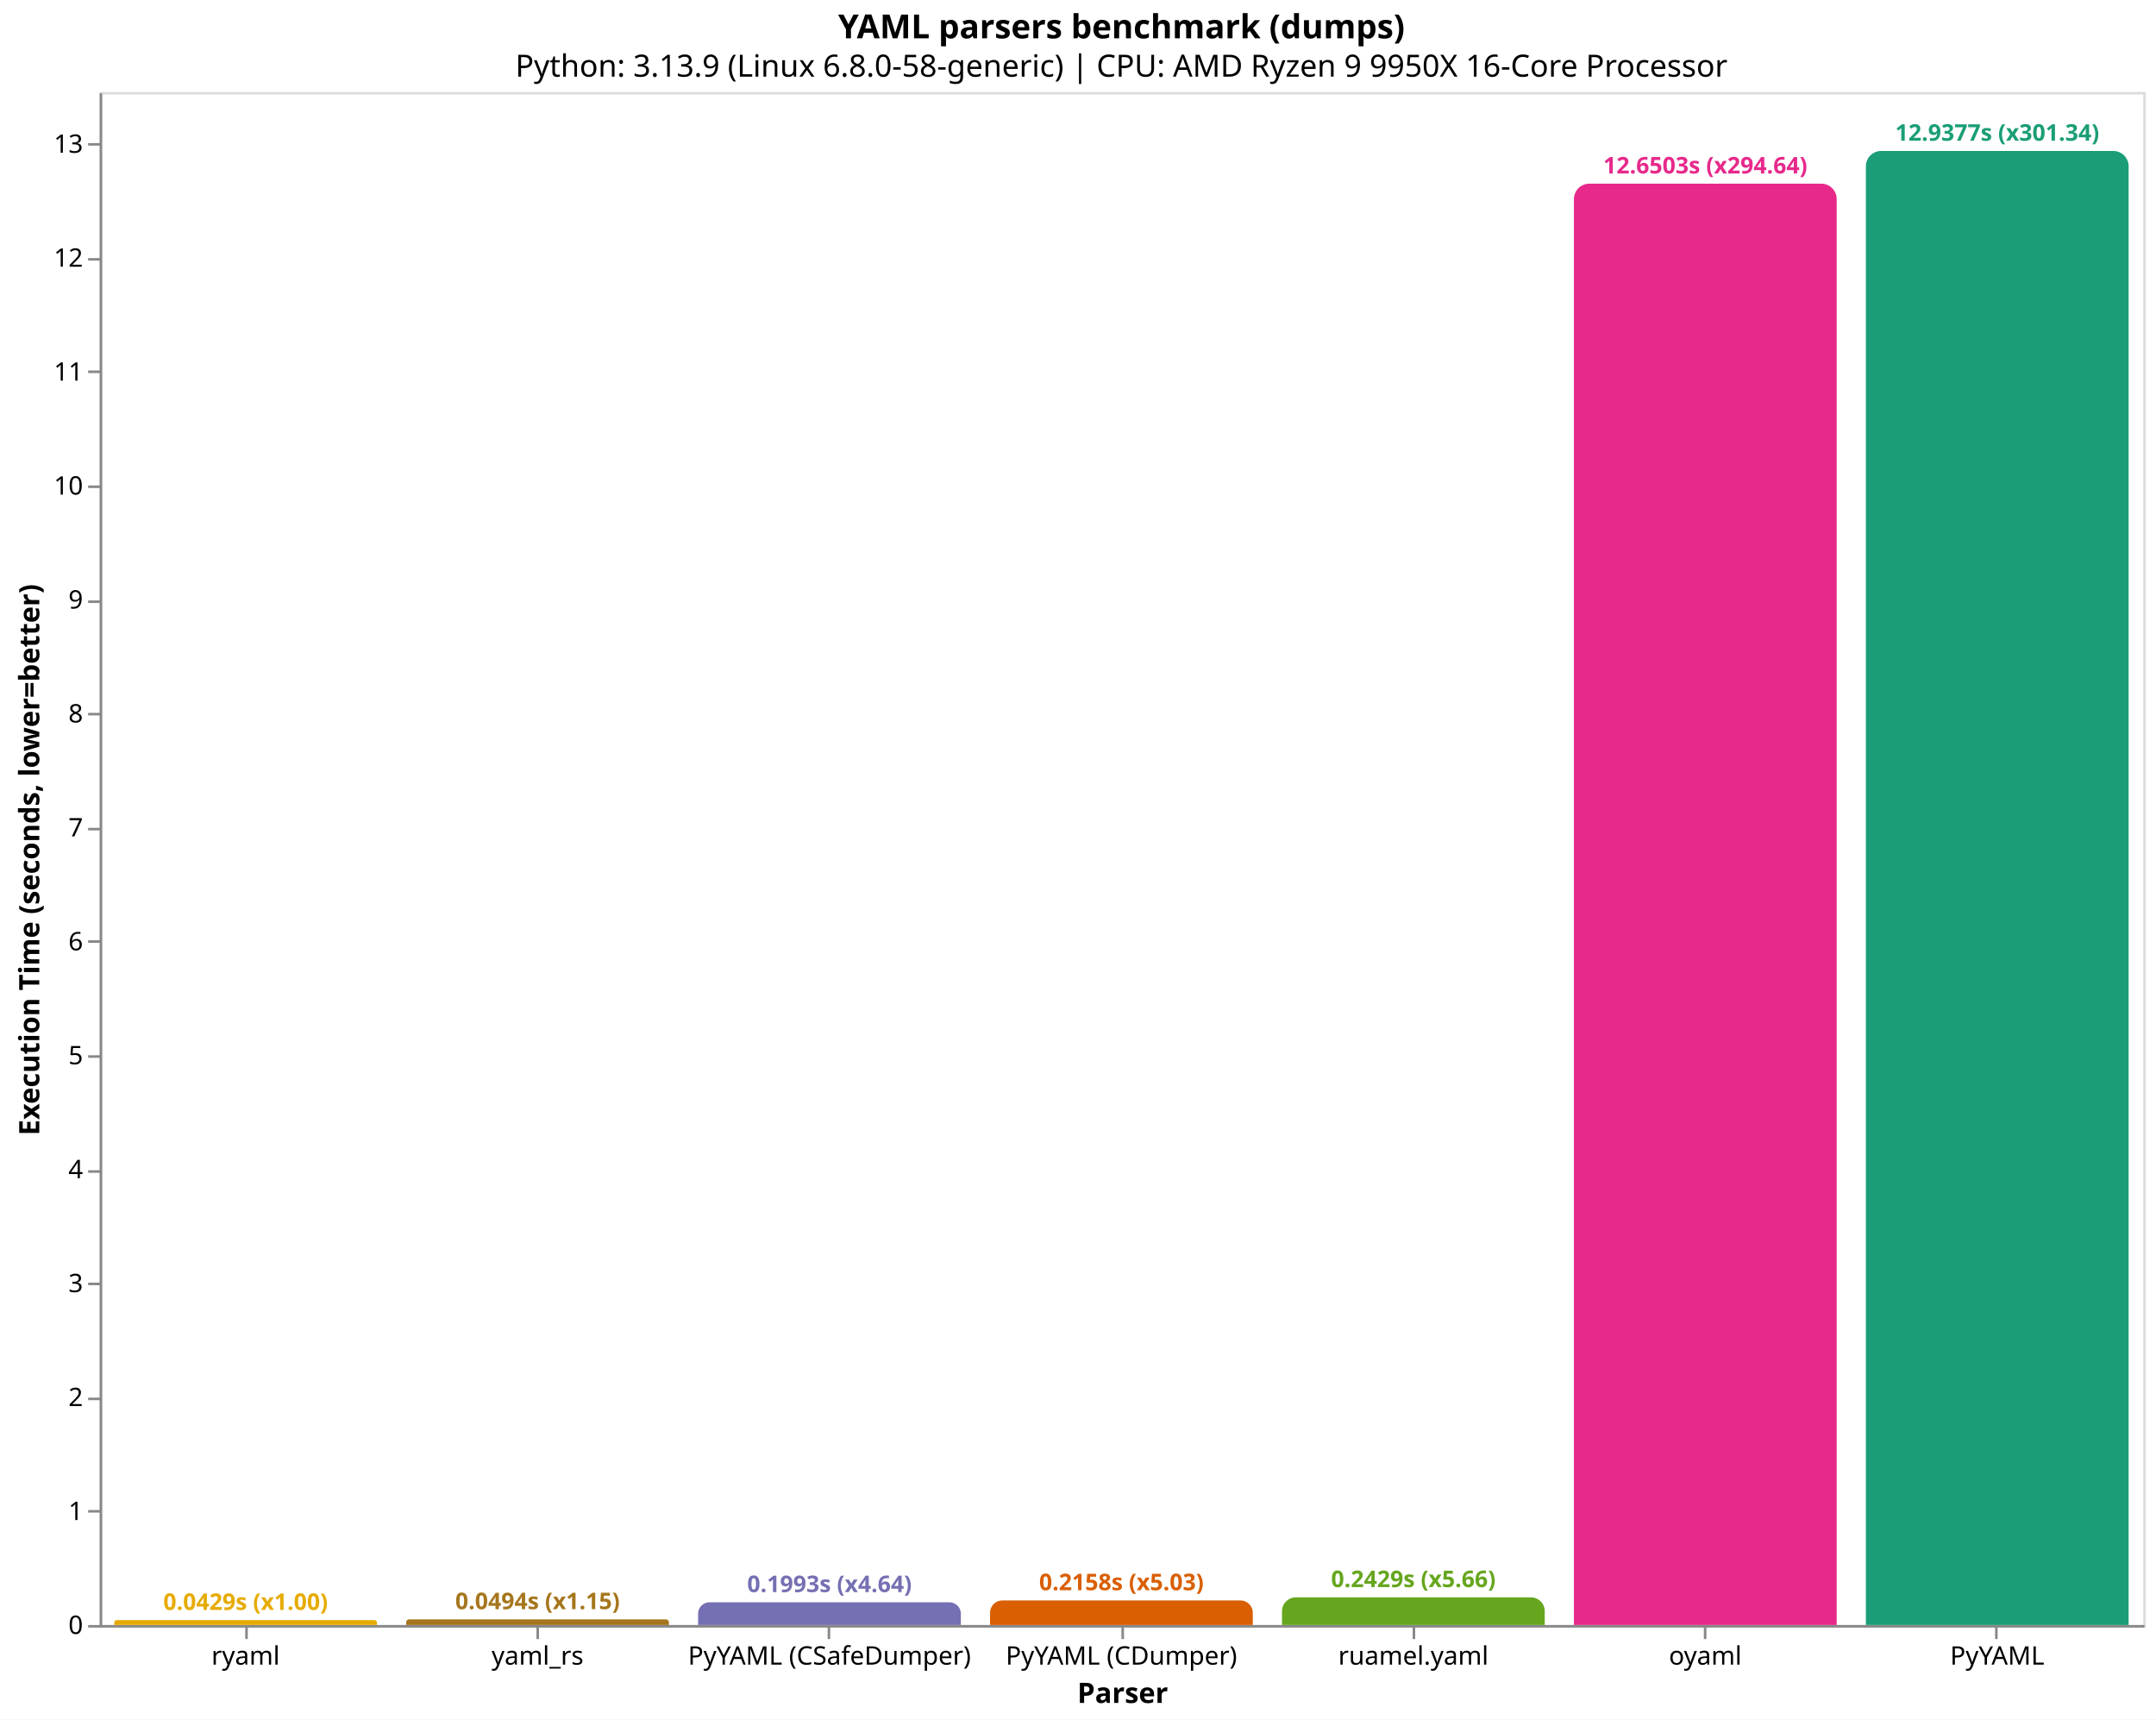
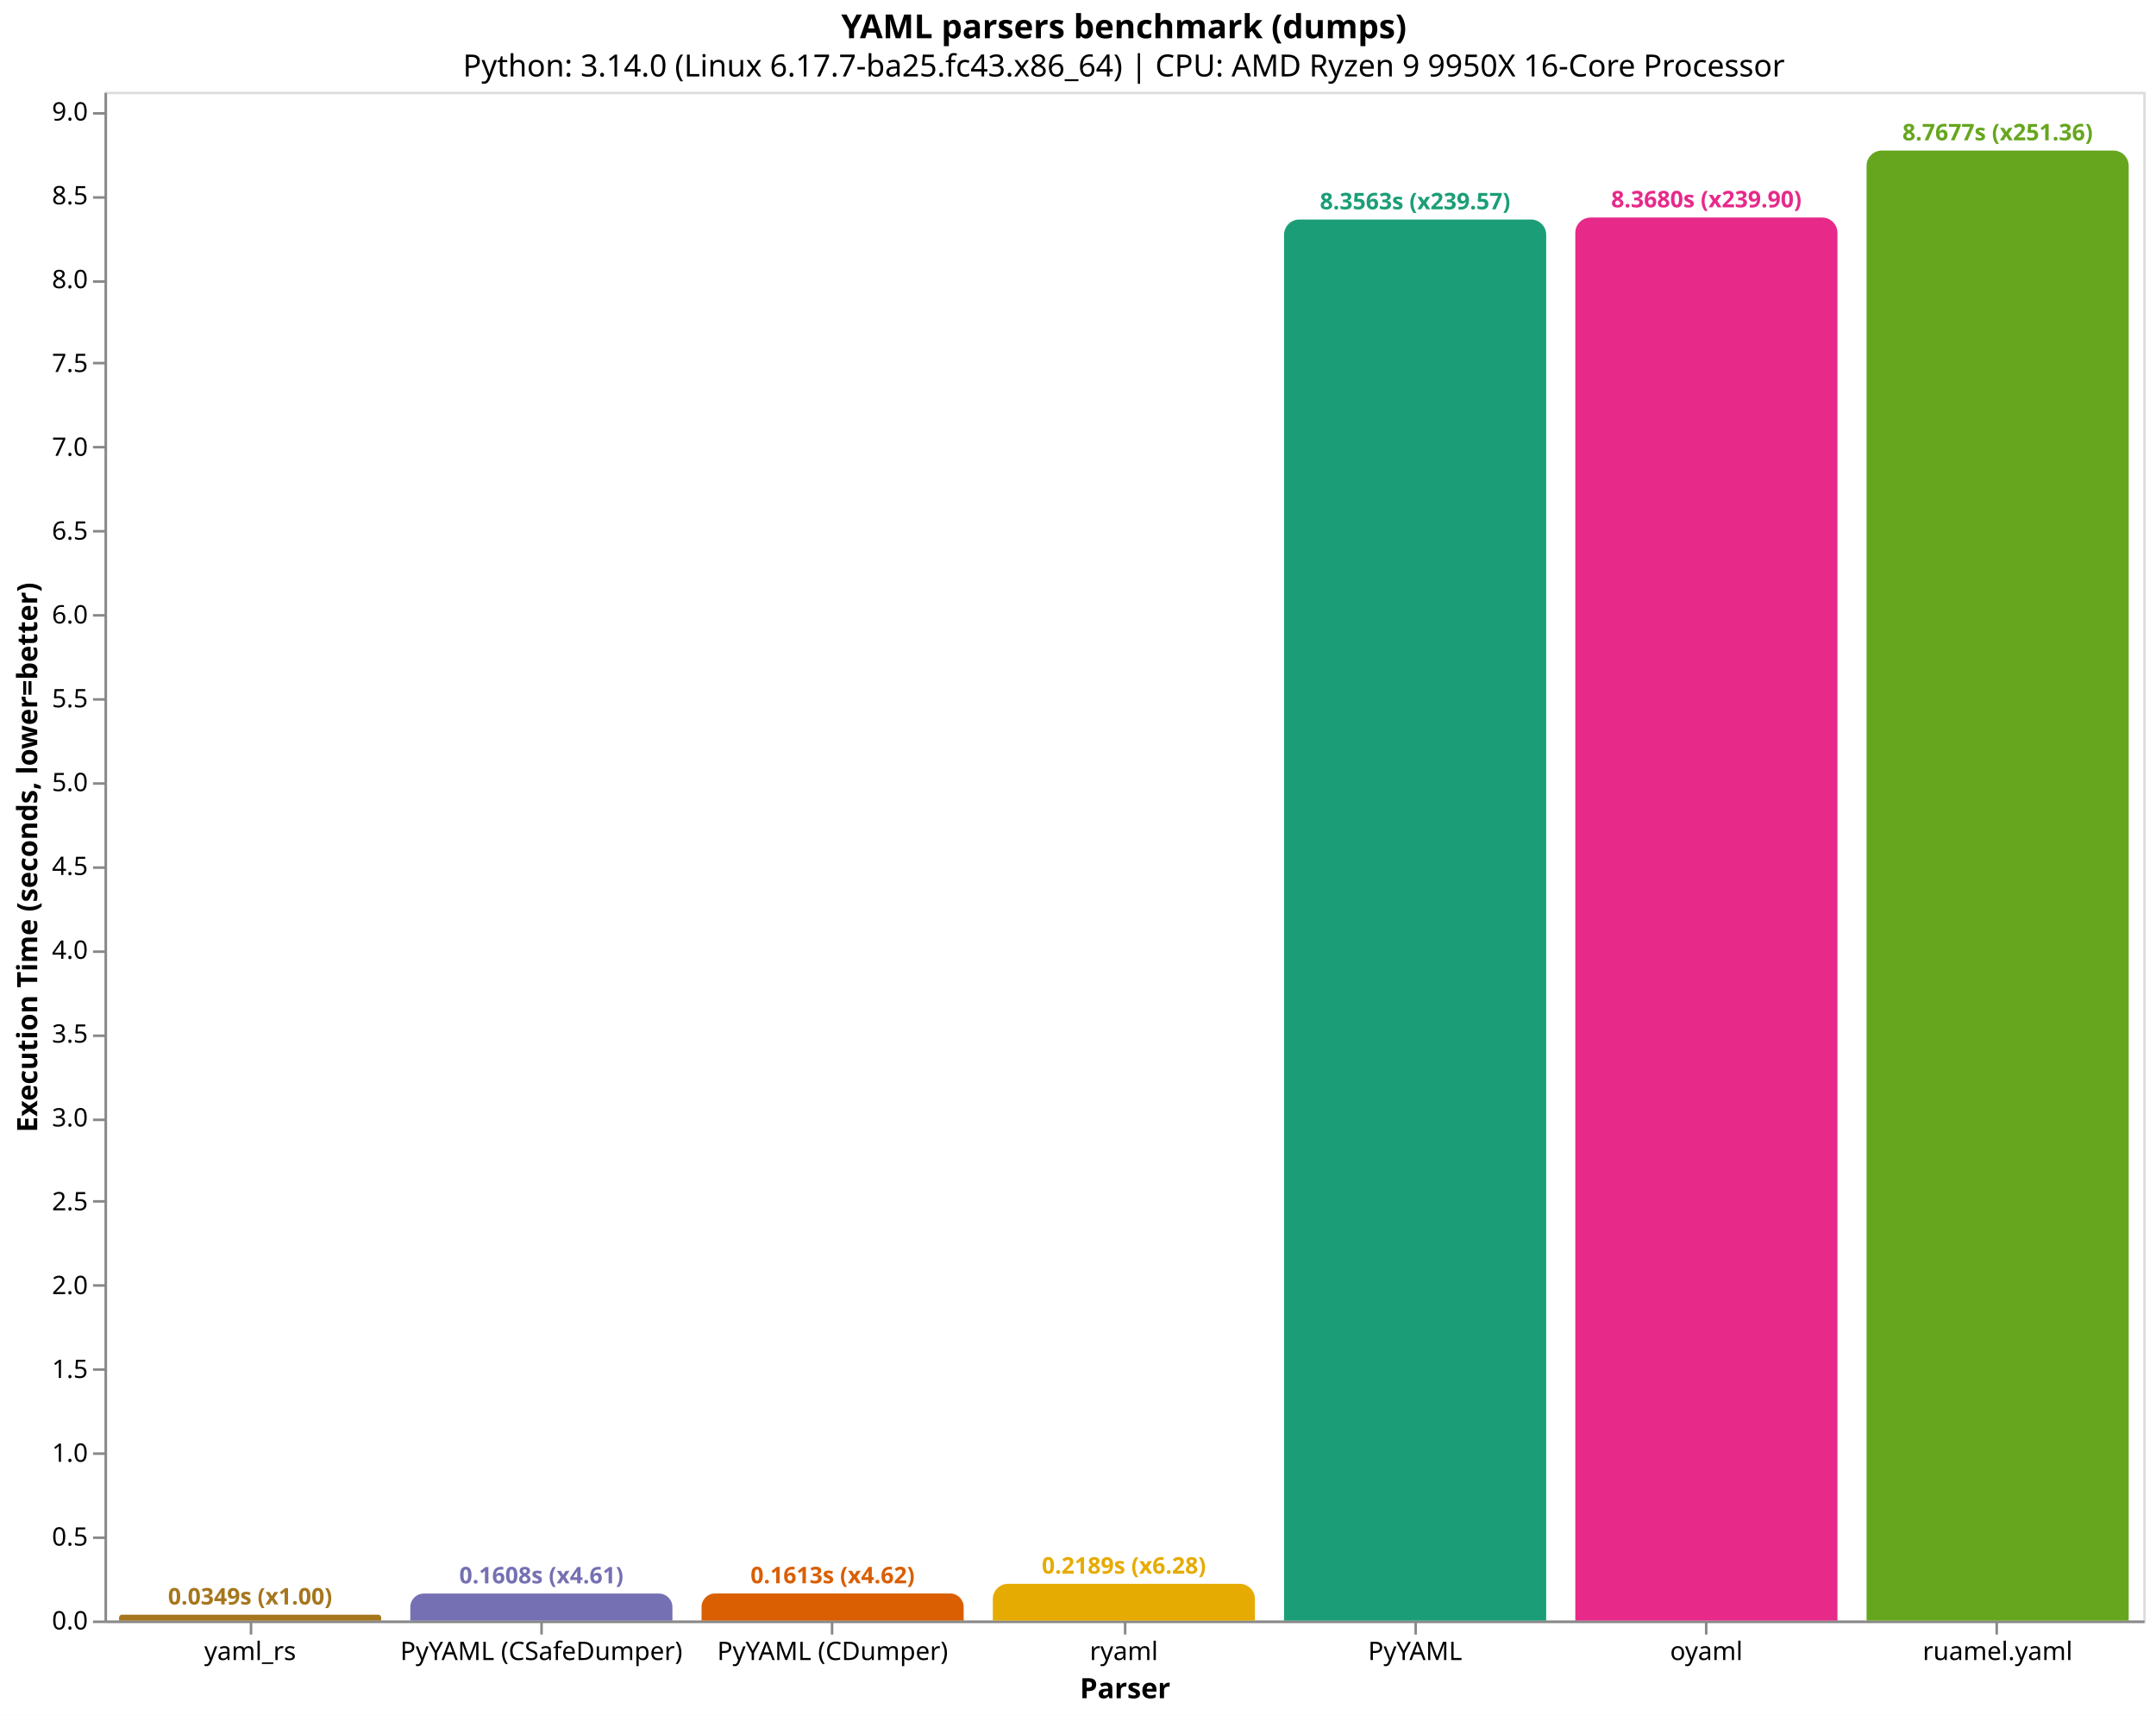
- <svg xmlns="http://www.w3.org/2000/svg" version="1.1" class="marks" width="844" height="673" viewBox="0 0 844 673">
-   <rect width="844" height="673" fill="white" />
-   <g fill="none" stroke-miterlimit="10" transform="translate(39,36)">
+ <svg xmlns="http://www.w3.org/2000/svg" version="1.1" class="marks" width="846" height="673" viewBox="0 0 846 673">
+   <rect width="846" height="673" fill="white" />
+   <g fill="none" stroke-miterlimit="10" transform="translate(41,36)">
    <g class="mark-group role-frame root" role="graphics-object" aria-roledescription="group mark container">
      <g transform="translate(0,0)">
        <path class="background" aria-hidden="true" d="M0.5,0.5h800v600h-800Z" stroke="#ddd" />
        <g>
-           <g class="mark-group role-axis" role="graphics-symbol" aria-roledescription="axis" aria-label="X-axis titled 'Parser' for a discrete scale with 7 values: ryaml, yaml_rs, PyYAML (CSafeDumper), PyYAML (CDumper), ruamel.yaml, oyaml, PyYAML">
+           <g class="mark-group role-axis" role="graphics-symbol" aria-roledescription="axis" aria-label="X-axis titled 'Parser' for a discrete scale with 7 values: yaml_rs, PyYAML (CSafeDumper), PyYAML (CDumper), ryaml, PyYAML, oyaml, ruamel.yaml">
            <g transform="translate(0.5,600.5)">
              <path class="background" aria-hidden="true" d="M0,0h0v0h0Z" pointer-events="none" />
              <g>
                <g class="mark-rule role-axis-tick" pointer-events="none">
                  <line transform="translate(57,0)" x2="0" y2="5" stroke="#888" stroke-width="1" opacity="1" />
                  <line transform="translate(171,0)" x2="0" y2="5" stroke="#888" stroke-width="1" opacity="1" />
                  <line transform="translate(285,0)" x2="0" y2="5" stroke="#888" stroke-width="1" opacity="1" />
                  <line transform="translate(400,0)" x2="0" y2="5" stroke="#888" stroke-width="1" opacity="1" />
                  <line transform="translate(514,0)" x2="0" y2="5" stroke="#888" stroke-width="1" opacity="1" />
                  <line transform="translate(628,0)" x2="0" y2="5" stroke="#888" stroke-width="1" opacity="1" />
                  <line transform="translate(742,0)" x2="0" y2="5" stroke="#888" stroke-width="1" opacity="1" />
                </g>
                <g class="mark-text role-axis-label" pointer-events="none">
-                   <text text-anchor="middle" transform="translate(56.64286,15)" font-family="sans-serif" font-size="10px" fill="#000" opacity="1">ryaml</text>
-                   <text text-anchor="middle" transform="translate(170.9286,15)" font-family="sans-serif" font-size="10px" fill="#000" opacity="1">yaml_rs</text>
-                   <text text-anchor="middle" transform="translate(285.2143,15)" font-family="sans-serif" font-size="10px" fill="#000" opacity="1">PyYAML (CSafeDumper)</text>
-                   <text text-anchor="middle" transform="translate(399.5,15)" font-family="sans-serif" font-size="10px" fill="#000" opacity="1">PyYAML (CDumper)</text>
-                   <text text-anchor="middle" transform="translate(513.7857,15)" font-family="sans-serif" font-size="10px" fill="#000" opacity="1">ruamel.yaml</text>
+                   <text text-anchor="middle" transform="translate(56.64286,15)" font-family="sans-serif" font-size="10px" fill="#000" opacity="1">yaml_rs</text>
+                   <text text-anchor="middle" transform="translate(170.9286,15)" font-family="sans-serif" font-size="10px" fill="#000" opacity="1">PyYAML (CSafeDumper)</text>
+                   <text text-anchor="middle" transform="translate(285.2143,15)" font-family="sans-serif" font-size="10px" fill="#000" opacity="1">PyYAML (CDumper)</text>
+                   <text text-anchor="middle" transform="translate(399.5,15)" font-family="sans-serif" font-size="10px" fill="#000" opacity="1">ryaml</text>
+                   <text text-anchor="middle" transform="translate(513.7857,15)" font-family="sans-serif" font-size="10px" fill="#000" opacity="1">PyYAML</text>
                  <text text-anchor="middle" transform="translate(628.0714,15)" font-family="sans-serif" font-size="10px" fill="#000" opacity="1">oyaml</text>
-                   <text text-anchor="middle" transform="translate(742.3571,15)" font-family="sans-serif" font-size="10px" fill="#000" opacity="1">PyYAML</text>
+                   <text text-anchor="middle" transform="translate(742.3571,15)" font-family="sans-serif" font-size="10px" fill="#000" opacity="1">ruamel.yaml</text>
                </g>
                <g class="mark-rule role-axis-domain" pointer-events="none">
                  <line transform="translate(0,0)" x2="800" y2="0" stroke="#888" stroke-width="1" opacity="1" />
                </g>
                <g class="mark-text role-axis-title" pointer-events="none">
                  <text text-anchor="middle" transform="translate(400,30)" font-family="sans-serif" font-size="11px" font-weight="bold" fill="#000" opacity="1">Parser</text>
                </g>
              </g>
              <path class="foreground" aria-hidden="true" d="" pointer-events="none" display="none" />
            </g>
          </g>
-           <g class="mark-group role-axis" role="graphics-symbol" aria-roledescription="axis" aria-label="Y-axis titled 'Execution Time (seconds, lower=better)' for a linear scale with values from 0 to 13">
+           <g class="mark-group role-axis" role="graphics-symbol" aria-roledescription="axis" aria-label="Y-axis titled 'Execution Time (seconds, lower=better)' for a linear scale with values from 0 to 9">
            <g transform="translate(0.5,0.5)">
              <path class="background" aria-hidden="true" d="M0,0h0v0h0Z" pointer-events="none" />
              <g>
                <g class="mark-rule role-axis-tick" pointer-events="none">
                  <line transform="translate(0,600)" x2="-5" y2="0" stroke="#888" stroke-width="1" opacity="1" />
-                   <line transform="translate(0,555)" x2="-5" y2="0" stroke="#888" stroke-width="1" opacity="1" />
-                   <line transform="translate(0,511)" x2="-5" y2="0" stroke="#888" stroke-width="1" opacity="1" />
-                   <line transform="translate(0,466)" x2="-5" y2="0" stroke="#888" stroke-width="1" opacity="1" />
-                   <line transform="translate(0,422)" x2="-5" y2="0" stroke="#888" stroke-width="1" opacity="1" />
-                   <line transform="translate(0,377)" x2="-5" y2="0" stroke="#888" stroke-width="1" opacity="1" />
-                   <line transform="translate(0,332)" x2="-5" y2="0" stroke="#888" stroke-width="1" opacity="1" />
-                   <line transform="translate(0,288)" x2="-5" y2="0" stroke="#888" stroke-width="1" opacity="1" />
-                   <line transform="translate(0,243)" x2="-5" y2="0" stroke="#888" stroke-width="1" opacity="1" />
-                   <line transform="translate(0,199)" x2="-5" y2="0" stroke="#888" stroke-width="1" opacity="1" />
-                   <line transform="translate(0,154)" x2="-5" y2="0" stroke="#888" stroke-width="1" opacity="1" />
-                   <line transform="translate(0,109)" x2="-5" y2="0" stroke="#888" stroke-width="1" opacity="1" />
-                   <line transform="translate(0,65)" x2="-5" y2="0" stroke="#888" stroke-width="1" opacity="1" />
-                   <line transform="translate(0,20)" x2="-5" y2="0" stroke="#888" stroke-width="1" opacity="1" />
+                   <line transform="translate(0,567)" x2="-5" y2="0" stroke="#888" stroke-width="1" opacity="1" />
+                   <line transform="translate(0,534)" x2="-5" y2="0" stroke="#888" stroke-width="1" opacity="1" />
+                   <line transform="translate(0,501)" x2="-5" y2="0" stroke="#888" stroke-width="1" opacity="1" />
+                   <line transform="translate(0,468)" x2="-5" y2="0" stroke="#888" stroke-width="1" opacity="1" />
+                   <line transform="translate(0,435)" x2="-5" y2="0" stroke="#888" stroke-width="1" opacity="1" />
+                   <line transform="translate(0,403)" x2="-5" y2="0" stroke="#888" stroke-width="1" opacity="1" />
+                   <line transform="translate(0,370)" x2="-5" y2="0" stroke="#888" stroke-width="1" opacity="1" />
+                   <line transform="translate(0,337)" x2="-5" y2="0" stroke="#888" stroke-width="1" opacity="1" />
+                   <line transform="translate(0,304)" x2="-5" y2="0" stroke="#888" stroke-width="1" opacity="1" />
+                   <line transform="translate(0,271)" x2="-5" y2="0" stroke="#888" stroke-width="1" opacity="1" />
+                   <line transform="translate(0,238)" x2="-5" y2="0" stroke="#888" stroke-width="1" opacity="1" />
+                   <line transform="translate(0,205)" x2="-5" y2="0" stroke="#888" stroke-width="1" opacity="1" />
+                   <line transform="translate(0,172)" x2="-5" y2="0" stroke="#888" stroke-width="1" opacity="1" />
+                   <line transform="translate(0,139)" x2="-5" y2="0" stroke="#888" stroke-width="1" opacity="1" />
+                   <line transform="translate(0,106)" x2="-5" y2="0" stroke="#888" stroke-width="1" opacity="1" />
+                   <line transform="translate(0,74)" x2="-5" y2="0" stroke="#888" stroke-width="1" opacity="1" />
+                   <line transform="translate(0,41)" x2="-5" y2="0" stroke="#888" stroke-width="1" opacity="1" />
+                   <line transform="translate(0,8)" x2="-5" y2="0" stroke="#888" stroke-width="1" opacity="1" />
                </g>
                <g class="mark-text role-axis-label" pointer-events="none">
-                   <text text-anchor="end" transform="translate(-7,603)" font-family="sans-serif" font-size="10px" fill="#000" opacity="1">0</text>
-                   <text text-anchor="end" transform="translate(-7,558.4075)" font-family="sans-serif" font-size="10px" fill="#000" opacity="1">1</text>
-                   <text text-anchor="end" transform="translate(-7,513.815)" font-family="sans-serif" font-size="10px" fill="#000" opacity="1">2</text>
-                   <text text-anchor="end" transform="translate(-7,469.2225)" font-family="sans-serif" font-size="10px" fill="#000" opacity="1">3</text>
-                   <text text-anchor="end" transform="translate(-7,424.63)" font-family="sans-serif" font-size="10px" fill="#000" opacity="1">4</text>
-                   <text text-anchor="end" transform="translate(-7,380.0375)" font-family="sans-serif" font-size="10px" fill="#000" opacity="1">5</text>
-                   <text text-anchor="end" transform="translate(-7,335.445)" font-family="sans-serif" font-size="10px" fill="#000" opacity="1">6</text>
-                   <text text-anchor="end" transform="translate(-7,290.8525)" font-family="sans-serif" font-size="10px" fill="#000" opacity="1">7</text>
-                   <text text-anchor="end" transform="translate(-7,246.26)" font-family="sans-serif" font-size="10px" fill="#000" opacity="1">8</text>
-                   <text text-anchor="end" transform="translate(-7,201.6675)" font-family="sans-serif" font-size="10px" fill="#000" opacity="1">9</text>
-                   <text text-anchor="end" transform="translate(-7,157.0749)" font-family="sans-serif" font-size="10px" fill="#000" opacity="1">10</text>
-                   <text text-anchor="end" transform="translate(-7,112.4824)" font-family="sans-serif" font-size="10px" fill="#000" opacity="1">11</text>
-                   <text text-anchor="end" transform="translate(-7,67.88994)" font-family="sans-serif" font-size="10px" fill="#000" opacity="1">12</text>
-                   <text text-anchor="end" transform="translate(-7,23.29743)" font-family="sans-serif" font-size="10px" fill="#000" opacity="1">13</text>
+                   <text text-anchor="end" transform="translate(-7,603)" font-family="sans-serif" font-size="10px" fill="#000" opacity="1">0.0</text>
+                   <text text-anchor="end" transform="translate(-7,570.0995)" font-family="sans-serif" font-size="10px" fill="#000" opacity="1">0.5</text>
+                   <text text-anchor="end" transform="translate(-7,537.199)" font-family="sans-serif" font-size="10px" fill="#000" opacity="1">1.0</text>
+                   <text text-anchor="end" transform="translate(-7,504.2986)" font-family="sans-serif" font-size="10px" fill="#000" opacity="1">1.5</text>
+                   <text text-anchor="end" transform="translate(-7,471.3981)" font-family="sans-serif" font-size="10px" fill="#000" opacity="1">2.0</text>
+                   <text text-anchor="end" transform="translate(-7,438.4976)" font-family="sans-serif" font-size="10px" fill="#000" opacity="1">2.5</text>
+                   <text text-anchor="end" transform="translate(-7,405.5971)" font-family="sans-serif" font-size="10px" fill="#000" opacity="1">3.0</text>
+                   <text text-anchor="end" transform="translate(-7,372.6966)" font-family="sans-serif" font-size="10px" fill="#000" opacity="1">3.5</text>
+                   <text text-anchor="end" transform="translate(-7,339.7962)" font-family="sans-serif" font-size="10px" fill="#000" opacity="1">4.0</text>
+                   <text text-anchor="end" transform="translate(-7,306.8957)" font-family="sans-serif" font-size="10px" fill="#000" opacity="1">4.5</text>
+                   <text text-anchor="end" transform="translate(-7,273.9952)" font-family="sans-serif" font-size="10px" fill="#000" opacity="1">5.0</text>
+                   <text text-anchor="end" transform="translate(-7,241.0947)" font-family="sans-serif" font-size="10px" fill="#000" opacity="1">5.5</text>
+                   <text text-anchor="end" transform="translate(-7,208.1942)" font-family="sans-serif" font-size="10px" fill="#000" opacity="1">6.0</text>
+                   <text text-anchor="end" transform="translate(-7,175.2938)" font-family="sans-serif" font-size="10px" fill="#000" opacity="1">6.5</text>
+                   <text text-anchor="end" transform="translate(-7,142.3933)" font-family="sans-serif" font-size="10px" fill="#000" opacity="1">7.0</text>
+                   <text text-anchor="end" transform="translate(-7,109.4928)" font-family="sans-serif" font-size="10px" fill="#000" opacity="1">7.5</text>
+                   <text text-anchor="end" transform="translate(-7,76.59231)" font-family="sans-serif" font-size="10px" fill="#000" opacity="1">8.0</text>
+                   <text text-anchor="end" transform="translate(-7,43.69183)" font-family="sans-serif" font-size="10px" fill="#000" opacity="1">8.5</text>
+                   <text text-anchor="end" transform="translate(-7,10.79135)" font-family="sans-serif" font-size="10px" fill="#000" opacity="1">9.0</text>
                </g>
                <g class="mark-rule role-axis-domain" pointer-events="none">
                  <line transform="translate(0,600)" x2="0" y2="-600" stroke="#888" stroke-width="1" opacity="1" />
                </g>
                <g class="mark-text role-axis-title" pointer-events="none">
-                   <text text-anchor="middle" transform="translate(-22.12305,300) rotate(-90) translate(0,-2)" font-family="sans-serif" font-size="11px" font-weight="bold" fill="#000" opacity="1">Execution Time (seconds, lower=better)</text>
+                   <text text-anchor="middle" transform="translate(-24.90137,300) rotate(-90) translate(0,-2)" font-family="sans-serif" font-size="11px" font-weight="bold" fill="#000" opacity="1">Execution Time (seconds, lower=better)</text>
                </g>
              </g>
              <path class="foreground" aria-hidden="true" d="" pointer-events="none" display="none" />
            </g>
          </g>
          <g class="mark-group role-scope" role="graphics-object" aria-roledescription="group mark container">
-             <g transform="translate(5.714286,598.0854)">
-               <path class="background" aria-hidden="true" d="M0.957,0L101.9,0C102.428,0,102.857,0.429,102.857,0.957L102.857,1.915C102.857,1.915,102.857,1.915,102.857,1.915L0,1.915C0,1.915,0,1.915,0,1.915L0,0.957C0,0.429,0.429,0,0.957,0Z" />
+             <g transform="translate(5.714286,597.7048)">
+               <path class="background" aria-hidden="true" d="M1.148,0L101.71,0C102.343,0,102.857,0.514,102.857,1.148L102.857,2.295C102.857,2.295,102.857,2.295,102.857,2.295L0,2.295C0,2.295,0,2.295,0,2.295L0,1.148C0,0.514,0.514,0,1.148,0Z" />
              <g clip-path="url(#clip9)">
                <g class="mark-group role-scope" role="graphics-object" aria-roledescription="group mark container">
-                   <g transform="translate(0,-598.0854)">
-                     <path class="background" aria-hidden="true" d="M0,0h102.857v0h-102.857Z" />
-                     <g>
-                       <g class="mark-rect role-mark layer_0_marks" role="graphics-object" aria-roledescription="rect mark container">
-                         <path aria-label="Parser: ryaml; Execution Time (seconds, lower=better): 0.0429344802784; parser: ryaml; Execution Time (s): 0.0429; Slowdown: 1.00" role="graphics-symbol" aria-roledescription="bar" d="M0,598.085h102.857v1.915h-102.857Z" fill="#e6ab02" />
-                       </g>
-                     </g>
-                     <path class="foreground" aria-hidden="true" d="" display="none" />
-                   </g>
-                 </g>
-               </g>
-               <path class="foreground" aria-hidden="true" d="" display="none" />
-             </g>
-             <g transform="translate(120,597.7967)">
-               <path class="background" aria-hidden="true" d="M1.102,0L101.755,0C102.364,0,102.857,0.494,102.857,1.102L102.857,2.203C102.857,2.203,102.857,2.203,102.857,2.203L0,2.203C0,2.203,0,2.203,0,2.203L0,1.102C0,0.494,0.494,0,1.102,0Z" />
+                   <g transform="translate(0,-597.7048)">
+                     <path class="background" aria-hidden="true" d="M0,0h102.857v0h-102.857Z" />
+                     <g>
+                       <g class="mark-rect role-mark layer_0_marks" role="graphics-object" aria-roledescription="rect mark container">
+                         <path aria-label="Parser: yaml_rs; Execution Time (seconds, lower=better): 0.034880747667; parser: yaml_rs; Execution Time (s): 0.0349; Slowdown: 1.00" role="graphics-symbol" aria-roledescription="bar" d="M0,597.705h102.857v2.295h-102.857Z" fill="#a6761d" />
+                       </g>
+                     </g>
+                     <path class="foreground" aria-hidden="true" d="" display="none" />
+                   </g>
+                 </g>
+               </g>
+               <path class="foreground" aria-hidden="true" d="" display="none" />
+             </g>
+             <g transform="translate(120,589.419)">
+               <path class="background" aria-hidden="true" d="M5.29,0L97.567,0C100.487,0,102.857,2.371,102.857,5.29L102.857,10.581C102.857,10.581,102.857,10.581,102.857,10.581L0,10.581C0,10.581,0,10.581,0,10.581L0,5.29C0,2.371,2.371,0,5.29,0Z" />
              <g clip-path="url(#clip10)">
                <g class="mark-group role-scope" role="graphics-object" aria-roledescription="group mark container">
-                   <g transform="translate(0,-597.7967)">
-                     <path class="background" aria-hidden="true" d="M0,0h102.857v0h-102.857Z" />
-                     <g>
-                       <g class="mark-rect role-mark layer_0_marks" role="graphics-object" aria-roledescription="rect mark container">
-                         <path aria-label="Parser: yaml_rs; Execution Time (seconds, lower=better): 0.0494103257079; parser: yaml_rs; Execution Time (s): 0.0494; Slowdown: 1.15" role="graphics-symbol" aria-roledescription="bar" d="M0,597.797h102.857v2.203h-102.857Z" fill="#a6761d" />
-                       </g>
-                     </g>
-                     <path class="foreground" aria-hidden="true" d="" display="none" />
-                   </g>
-                 </g>
-               </g>
-               <path class="foreground" aria-hidden="true" d="" display="none" />
-             </g>
-             <g transform="translate(234.2857,591.1111)">
-               <path class="background" aria-hidden="true" d="M4.444,0L98.413,0C100.866,0,102.857,1.992,102.857,4.444L102.857,8.889C102.857,8.889,102.857,8.889,102.857,8.889L0,8.889C0,8.889,0,8.889,0,8.889L0,4.444C0,1.992,1.992,0,4.444,0Z" />
+                   <g transform="translate(0,-589.419)">
+                     <path class="background" aria-hidden="true" d="M0,0h102.857v0h-102.857Z" />
+                     <g>
+                       <g class="mark-rect role-mark layer_0_marks" role="graphics-object" aria-roledescription="rect mark container">
+                         <path aria-label="Parser: PyYAML (CSafeDumper); Execution Time (seconds, lower=better): 0.160803006668; parser: PyYAML (CSafeDumper); Execution Time (s): 0.1608; Slowdown: 4.61" role="graphics-symbol" aria-roledescription="bar" d="M0,589.419h102.857v10.581h-102.857Z" fill="#7570b3" />
+                       </g>
+                     </g>
+                     <path class="foreground" aria-hidden="true" d="" display="none" />
+                   </g>
+                 </g>
+               </g>
+               <path class="foreground" aria-hidden="true" d="" display="none" />
+             </g>
+             <g transform="translate(234.2857,589.3849)">
+               <path class="background" aria-hidden="true" d="M5.308,0L97.55,0C100.479,0,102.857,2.378,102.857,5.308L102.857,10.615C102.857,10.615,102.857,10.615,102.857,10.615L0,10.615C0,10.615,0,10.615,0,10.615L0,5.308C0,2.378,2.378,0,5.308,0Z" />
              <g clip-path="url(#clip11)">
                <g class="mark-group role-scope" role="graphics-object" aria-roledescription="group mark container">
-                   <g transform="translate(0,-591.1111)">
-                     <path class="background" aria-hidden="true" d="M0,0h102.857v0h-102.857Z" />
-                     <g>
-                       <g class="mark-rect role-mark layer_0_marks" role="graphics-object" aria-roledescription="rect mark container">
-                         <path aria-label="Parser: PyYAML (CSafeDumper); Execution Time (seconds, lower=better): 0.199337290367; parser: PyYAML (CSafeDumper); Execution Time (s): 0.1993; Slowdown: 4.64" role="graphics-symbol" aria-roledescription="bar" d="M0,591.111h102.857v8.889h-102.857Z" fill="#7570b3" />
-                       </g>
-                     </g>
-                     <path class="foreground" aria-hidden="true" d="" display="none" />
-                   </g>
-                 </g>
-               </g>
-               <path class="foreground" aria-hidden="true" d="" display="none" />
-             </g>
-             <g transform="translate(348.5714,590.378)">
-               <path class="background" aria-hidden="true" d="M4.811,0L98.046,0C100.701,0,102.857,2.156,102.857,4.811L102.857,9.622C102.857,9.622,102.857,9.622,102.857,9.622L0,9.622C0,9.622,0,9.622,0,9.622L0,4.811C0,2.156,2.156,0,4.811,0Z" />
+                   <g transform="translate(0,-589.3849)">
+                     <path class="background" aria-hidden="true" d="M0,0h102.857v0h-102.857Z" />
+                     <g>
+                       <g class="mark-rect role-mark layer_0_marks" role="graphics-object" aria-roledescription="rect mark container">
+                         <path aria-label="Parser: PyYAML (CDumper); Execution Time (seconds, lower=better): 0.161320664665; parser: PyYAML (CDumper); Execution Time (s): 0.1613; Slowdown: 4.62" role="graphics-symbol" aria-roledescription="bar" d="M0,589.385h102.857v10.615h-102.857Z" fill="#d95f02" />
+                       </g>
+                     </g>
+                     <path class="foreground" aria-hidden="true" d="" display="none" />
+                   </g>
+                 </g>
+               </g>
+               <path class="foreground" aria-hidden="true" d="" display="none" />
+             </g>
+             <g transform="translate(348.5714,585.5932)">
+               <path class="background" aria-hidden="true" d="M6,0L96.857,0C100.169,0,102.857,2.689,102.857,6L102.857,14.407C102.857,14.407,102.857,14.407,102.857,14.407L0,14.407C0,14.407,0,14.407,0,14.407L0,6C0,2.689,2.689,0,6,0Z" />
              <g clip-path="url(#clip12)">
                <g class="mark-group role-scope" role="graphics-object" aria-roledescription="group mark container">
-                   <g transform="translate(0,-590.378)">
-                     <path class="background" aria-hidden="true" d="M0,0h102.857v0h-102.857Z" />
-                     <g>
-                       <g class="mark-rect role-mark layer_0_marks" role="graphics-object" aria-roledescription="rect mark container">
-                         <path aria-label="Parser: PyYAML (CDumper); Execution Time (seconds, lower=better): 0.21577590347; parser: PyYAML (CDumper); Execution Time (s): 0.2158; Slowdown: 5.03" role="graphics-symbol" aria-roledescription="bar" d="M0,590.378h102.857v9.622h-102.857Z" fill="#d95f02" />
-                       </g>
-                     </g>
-                     <path class="foreground" aria-hidden="true" d="" display="none" />
-                   </g>
-                 </g>
-               </g>
-               <path class="foreground" aria-hidden="true" d="" display="none" />
-             </g>
-             <g transform="translate(462.8571,589.1677)">
-               <path class="background" aria-hidden="true" d="M5.416,0L97.441,0C100.43,0,102.857,2.427,102.857,5.416L102.857,10.832C102.857,10.832,102.857,10.832,102.857,10.832L0,10.832C0,10.832,0,10.832,0,10.832L0,5.416C0,2.427,2.427,0,5.416,0Z" />
+                   <g transform="translate(0,-585.5932)">
+                     <path class="background" aria-hidden="true" d="M0,0h102.857v0h-102.857Z" />
+                     <g>
+                       <g class="mark-rect role-mark layer_0_marks" role="graphics-object" aria-roledescription="rect mark container">
+                         <path aria-label="Parser: ryaml; Execution Time (seconds, lower=better): 0.218944663332; parser: ryaml; Execution Time (s): 0.2189; Slowdown: 6.28" role="graphics-symbol" aria-roledescription="bar" d="M0,585.593h102.857v14.407h-102.857Z" fill="#e6ab02" />
+                       </g>
+                     </g>
+                     <path class="foreground" aria-hidden="true" d="" display="none" />
+                   </g>
+                 </g>
+               </g>
+               <path class="foreground" aria-hidden="true" d="" display="none" />
+             </g>
+             <g transform="translate(462.8571,50.14736)">
+               <path class="background" aria-hidden="true" d="M6,0L96.857,0C100.169,0,102.857,2.689,102.857,6L102.857,549.853C102.857,549.853,102.857,549.853,102.857,549.853L0,549.853C0,549.853,0,549.853,0,549.853L0,6C0,2.689,2.689,0,6,0Z" />
              <g clip-path="url(#clip13)">
                <g class="mark-group role-scope" role="graphics-object" aria-roledescription="group mark container">
-                   <g transform="translate(0,-589.1677)">
-                     <path class="background" aria-hidden="true" d="M0,0h102.857v0h-102.857Z" />
-                     <g>
-                       <g class="mark-rect role-mark layer_0_marks" role="graphics-object" aria-roledescription="rect mark container">
-                         <path aria-label="Parser: ruamel.yaml; Execution Time (seconds, lower=better): 0.242916469617; parser: ruamel.yaml; Execution Time (s): 0.2429; Slowdown: 5.66" role="graphics-symbol" aria-roledescription="bar" d="M0,589.168h102.857v10.832h-102.857Z" fill="#66a61e" />
-                       </g>
-                     </g>
-                     <path class="foreground" aria-hidden="true" d="" display="none" />
-                   </g>
-                 </g>
-               </g>
-               <path class="foreground" aria-hidden="true" d="" display="none" />
-             </g>
-             <g transform="translate(577.1429,35.89344)">
-               <path class="background" aria-hidden="true" d="M6,0L96.857,0C100.169,0,102.857,2.689,102.857,6L102.857,564.107C102.857,564.107,102.857,564.107,102.857,564.107L0,564.107C0,564.107,0,564.107,0,564.107L0,6C0,2.689,2.689,0,6,0Z" />
+                   <g transform="translate(0,-50.14736)">
+                     <path class="background" aria-hidden="true" d="M0,0h102.857v0h-102.857Z" />
+                     <g>
+                       <g class="mark-rect role-mark layer_0_marks" role="graphics-object" aria-roledescription="rect mark container">
+                         <path aria-label="Parser: PyYAML; Execution Time (seconds, lower=better): 8.35630105267; parser: PyYAML; Execution Time (s): 8.3563; Slowdown: 239.57" role="graphics-symbol" aria-roledescription="bar" d="M0,50.147h102.857v549.853h-102.857Z" fill="#1b9e77" />
+                       </g>
+                     </g>
+                     <path class="foreground" aria-hidden="true" d="" display="none" />
+                   </g>
+                 </g>
+               </g>
+               <path class="foreground" aria-hidden="true" d="" display="none" />
+             </g>
+             <g transform="translate(577.1429,49.37468)">
+               <path class="background" aria-hidden="true" d="M6,0L96.857,0C100.169,0,102.857,2.689,102.857,6L102.857,550.625C102.857,550.625,102.857,550.625,102.857,550.625L0,550.625C0,550.625,0,550.625,0,550.625L0,6C0,2.689,2.689,0,6,0Z" />
              <g clip-path="url(#clip14)">
                <g class="mark-group role-scope" role="graphics-object" aria-roledescription="group mark container">
-                   <g transform="translate(0,-35.89344)">
-                     <path class="background" aria-hidden="true" d="M0,0h102.857v0h-102.857Z" />
-                     <g>
-                       <g class="mark-rect role-mark layer_0_marks" role="graphics-object" aria-roledescription="rect mark container">
-                         <path aria-label="Parser: oyaml; Execution Time (seconds, lower=better): 12.650254863; parser: oyaml; Execution Time (s): 12.6503; Slowdown: 294.64" role="graphics-symbol" aria-roledescription="bar" d="M0,35.893h102.857v564.107h-102.857Z" fill="#e7298a" />
+                   <g transform="translate(0,-49.37468)">
+                     <path class="background" aria-hidden="true" d="M0,0h102.857v0h-102.857Z" />
+                     <g>
+                       <g class="mark-rect role-mark layer_0_marks" role="graphics-object" aria-roledescription="rect mark container">
+                         <path aria-label="Parser: oyaml; Execution Time (seconds, lower=better): 8.36804371633; parser: oyaml; Execution Time (s): 8.3680; Slowdown: 239.90" role="graphics-symbol" aria-roledescription="bar" d="M0,49.375h102.857v550.625h-102.857Z" fill="#e7298a" />
                      </g>
                    </g>
                    <path class="foreground" aria-hidden="true" d="" display="none" />
                  </g>
                </g>
              </g>
              <path class="foreground" aria-hidden="true" d="" display="none" />
            </g>
            <g transform="translate(691.4286,23.07692)">
              <path class="background" aria-hidden="true" d="M6,0L96.857,0C100.169,0,102.857,2.689,102.857,6L102.857,576.923C102.857,576.923,102.857,576.923,102.857,576.923L0,576.923C0,576.923,0,576.923,0,576.923L0,6C0,2.689,2.689,0,6,0Z" />
              <g clip-path="url(#clip15)">
                <g class="mark-group role-scope" role="graphics-object" aria-roledescription="group mark container">
                  <g transform="translate(0,-23.07692)">
                    <path class="background" aria-hidden="true" d="M0,0h102.857v0h-102.857Z" />
                    <g>
                      <g class="mark-rect role-mark layer_0_marks" role="graphics-object" aria-roledescription="rect mark container">
-                         <path aria-label="Parser: PyYAML; Execution Time (seconds, lower=better): 12.937669097; parser: PyYAML; Execution Time (s): 12.9377; Slowdown: 301.34" role="graphics-symbol" aria-roledescription="bar" d="M0,23.077h102.857v576.923h-102.857Z" fill="#1b9e77" />
+                         <path aria-label="Parser: ruamel.yaml; Execution Time (seconds, lower=better): 8.76769984667; parser: ruamel.yaml; Execution Time (s): 8.7677; Slowdown: 251.36" role="graphics-symbol" aria-roledescription="bar" d="M0,23.077h102.857v576.923h-102.857Z" fill="#66a61e" />
                      </g>
                    </g>
                    <path class="foreground" aria-hidden="true" d="" display="none" />
                  </g>
                </g>
              </g>
              <path class="foreground" aria-hidden="true" d="" display="none" />
            </g>
          </g>
          <g class="mark-text role-mark layer_1_marks" role="graphics-object" aria-roledescription="text mark container">
-             <text aria-label="Parser: ryaml; Execution Time (seconds, lower=better): 0.0429344802784; parser: ryaml; label: 0.0429s (x1.00); Execution Time (s): 0.0429; Slowdown: 1.00" role="graphics-symbol" aria-roledescription="text mark" text-anchor="middle" transform="translate(57.14286,594.0854)" font-family="sans-serif" font-size="9px" font-weight="bold" fill="#e6ab02">0.0429s (x1.00)</text>
-             <text aria-label="Parser: yaml_rs; Execution Time (seconds, lower=better): 0.0494103257079; parser: yaml_rs; label: 0.0494s (x1.15); Execution Time (s): 0.0494; Slowdown: 1.15" role="graphics-symbol" aria-roledescription="text mark" text-anchor="middle" transform="translate(171.4286,593.7967)" font-family="sans-serif" font-size="9px" font-weight="bold" fill="#a6761d">0.0494s (x1.15)</text>
-             <text aria-label="Parser: PyYAML (CSafeDumper); Execution Time (seconds, lower=better): 0.199337290367; parser: PyYAML (CSafeDumper); label: 0.1993s (x4.64); Execution Time (s): 0.1993; Slowdown: 4.64" role="graphics-symbol" aria-roledescription="text mark" text-anchor="middle" transform="translate(285.7143,587.1111)" font-family="sans-serif" font-size="9px" font-weight="bold" fill="#7570b3">0.1993s (x4.64)</text>
-             <text aria-label="Parser: PyYAML (CDumper); Execution Time (seconds, lower=better): 0.21577590347; parser: PyYAML (CDumper); label: 0.2158s (x5.03); Execution Time (s): 0.2158; Slowdown: 5.03" role="graphics-symbol" aria-roledescription="text mark" text-anchor="middle" transform="translate(400,586.378)" font-family="sans-serif" font-size="9px" font-weight="bold" fill="#d95f02">0.2158s (x5.03)</text>
-             <text aria-label="Parser: ruamel.yaml; Execution Time (seconds, lower=better): 0.242916469617; parser: ruamel.yaml; label: 0.2429s (x5.66); Execution Time (s): 0.2429; Slowdown: 5.66" role="graphics-symbol" aria-roledescription="text mark" text-anchor="middle" transform="translate(514.2857,585.1677)" font-family="sans-serif" font-size="9px" font-weight="bold" fill="#66a61e">0.2429s (x5.66)</text>
-             <text aria-label="Parser: oyaml; Execution Time (seconds, lower=better): 12.650254863; parser: oyaml; label: 12.6503s (x294.64); Execution Time (s): 12.6503; Slowdown: 294.64" role="graphics-symbol" aria-roledescription="text mark" text-anchor="middle" transform="translate(628.5714,31.89344)" font-family="sans-serif" font-size="9px" font-weight="bold" fill="#e7298a">12.6503s (x294.64)</text>
-             <text aria-label="Parser: PyYAML; Execution Time (seconds, lower=better): 12.937669097; parser: PyYAML; label: 12.9377s (x301.34); Execution Time (s): 12.9377; Slowdown: 301.34" role="graphics-symbol" aria-roledescription="text mark" text-anchor="middle" transform="translate(742.8571,19.07692)" font-family="sans-serif" font-size="9px" font-weight="bold" fill="#1b9e77">12.9377s (x301.34)</text>
+             <text aria-label="Parser: yaml_rs; Execution Time (seconds, lower=better): 0.034880747667; parser: yaml_rs; label: 0.0349s (x1.00); Execution Time (s): 0.0349; Slowdown: 1.00" role="graphics-symbol" aria-roledescription="text mark" text-anchor="middle" transform="translate(57.14286,593.7048)" font-family="sans-serif" font-size="9px" font-weight="bold" fill="#a6761d">0.0349s (x1.00)</text>
+             <text aria-label="Parser: PyYAML (CSafeDumper); Execution Time (seconds, lower=better): 0.160803006668; parser: PyYAML (CSafeDumper); label: 0.1608s (x4.61); Execution Time (s): 0.1608; Slowdown: 4.61" role="graphics-symbol" aria-roledescription="text mark" text-anchor="middle" transform="translate(171.4286,585.419)" font-family="sans-serif" font-size="9px" font-weight="bold" fill="#7570b3">0.1608s (x4.61)</text>
+             <text aria-label="Parser: PyYAML (CDumper); Execution Time (seconds, lower=better): 0.161320664665; parser: PyYAML (CDumper); label: 0.1613s (x4.62); Execution Time (s): 0.1613; Slowdown: 4.62" role="graphics-symbol" aria-roledescription="text mark" text-anchor="middle" transform="translate(285.7143,585.3849)" font-family="sans-serif" font-size="9px" font-weight="bold" fill="#d95f02">0.1613s (x4.62)</text>
+             <text aria-label="Parser: ryaml; Execution Time (seconds, lower=better): 0.218944663332; parser: ryaml; label: 0.2189s (x6.28); Execution Time (s): 0.2189; Slowdown: 6.28" role="graphics-symbol" aria-roledescription="text mark" text-anchor="middle" transform="translate(400,581.5932)" font-family="sans-serif" font-size="9px" font-weight="bold" fill="#e6ab02">0.2189s (x6.28)</text>
+             <text aria-label="Parser: PyYAML; Execution Time (seconds, lower=better): 8.35630105267; parser: PyYAML; label: 8.3563s (x239.57); Execution Time (s): 8.3563; Slowdown: 239.57" role="graphics-symbol" aria-roledescription="text mark" text-anchor="middle" transform="translate(514.2857,46.14736)" font-family="sans-serif" font-size="9px" font-weight="bold" fill="#1b9e77">8.3563s (x239.57)</text>
+             <text aria-label="Parser: oyaml; Execution Time (seconds, lower=better): 8.36804371633; parser: oyaml; label: 8.3680s (x239.90); Execution Time (s): 8.3680; Slowdown: 239.90" role="graphics-symbol" aria-roledescription="text mark" text-anchor="middle" transform="translate(628.5714,45.37468)" font-family="sans-serif" font-size="9px" font-weight="bold" fill="#e7298a">8.3680s (x239.90)</text>
+             <text aria-label="Parser: ruamel.yaml; Execution Time (seconds, lower=better): 8.76769984667; parser: ruamel.yaml; label: 8.7677s (x251.36); Execution Time (s): 8.7677; Slowdown: 251.36" role="graphics-symbol" aria-roledescription="text mark" text-anchor="middle" transform="translate(742.8571,19.07692)" font-family="sans-serif" font-size="9px" font-weight="bold" fill="#66a61e">8.7677s (x251.36)</text>
          </g>
          <g class="mark-group role-title">
            <g transform="translate(400,-31)">
              <path class="background" aria-hidden="true" d="M0,0h0v0h0Z" pointer-events="none" />
              <g>
                <g class="mark-text role-title-text" role="graphics-symbol" aria-roledescription="title" aria-label="Title text 'YAML parsers benchmark (dumps)'" pointer-events="none">
                  <text text-anchor="middle" transform="translate(0,10)" font-family="sans-serif" font-size="13px" font-weight="bold" fill="#000" opacity="1">YAML parsers benchmark (dumps)</text>
                </g>
-                 <g class="mark-text role-title-subtitle" role="graphics-symbol" aria-roledescription="subtitle" aria-label="Subtitle text 'Python: 3.13.9 (Linux 6.8.0-58-generic) | CPU: AMD Ryzen 9 9950X 16-Core Processor'" pointer-events="none">
-                   <text text-anchor="middle" transform="translate(0,25)" font-family="sans-serif" font-size="12px" fill="#000" opacity="1">Python: 3.13.9 (Linux 6.8.0-58-generic) | CPU: AMD Ryzen 9 9950X 16-Core Processor</text>
+                 <g class="mark-text role-title-subtitle" role="graphics-symbol" aria-roledescription="subtitle" aria-label="Subtitle text 'Python: 3.14.0 (Linux 6.17.7-ba25.fc43.x86_64) | CPU: AMD Ryzen 9 9950X 16-Core Processor'" pointer-events="none">
+                   <text text-anchor="middle" transform="translate(0,25)" font-family="sans-serif" font-size="12px" fill="#000" opacity="1">Python: 3.14.0 (Linux 6.17.7-ba25.fc43.x86_64) | CPU: AMD Ryzen 9 9950X 16-Core Processor</text>
                </g>
              </g>
              <path class="foreground" aria-hidden="true" d="" pointer-events="none" display="none" />
            </g>
          </g>
        </g>
        <path class="foreground" aria-hidden="true" d="" display="none" />
      </g>
    </g>
  </g>
  <defs>
    <clipPath id="clip9">
-       <path d="M0.957,0L101.9,0C102.428,0,102.857,0.429,102.857,0.957L102.857,1.915C102.857,1.915,102.857,1.915,102.857,1.915L0,1.915C0,1.915,0,1.915,0,1.915L0,0.957C0,0.429,0.429,0,0.957,0Z" />
+       <path d="M1.148,0L101.71,0C102.343,0,102.857,0.514,102.857,1.148L102.857,2.295C102.857,2.295,102.857,2.295,102.857,2.295L0,2.295C0,2.295,0,2.295,0,2.295L0,1.148C0,0.514,0.514,0,1.148,0Z" />
    </clipPath>
    <clipPath id="clip10">
-       <path d="M1.102,0L101.755,0C102.364,0,102.857,0.494,102.857,1.102L102.857,2.203C102.857,2.203,102.857,2.203,102.857,2.203L0,2.203C0,2.203,0,2.203,0,2.203L0,1.102C0,0.494,0.494,0,1.102,0Z" />
+       <path d="M5.29,0L97.567,0C100.487,0,102.857,2.371,102.857,5.29L102.857,10.581C102.857,10.581,102.857,10.581,102.857,10.581L0,10.581C0,10.581,0,10.581,0,10.581L0,5.29C0,2.371,2.371,0,5.29,0Z" />
    </clipPath>
    <clipPath id="clip11">
-       <path d="M4.444,0L98.413,0C100.866,0,102.857,1.992,102.857,4.444L102.857,8.889C102.857,8.889,102.857,8.889,102.857,8.889L0,8.889C0,8.889,0,8.889,0,8.889L0,4.444C0,1.992,1.992,0,4.444,0Z" />
+       <path d="M5.308,0L97.55,0C100.479,0,102.857,2.378,102.857,5.308L102.857,10.615C102.857,10.615,102.857,10.615,102.857,10.615L0,10.615C0,10.615,0,10.615,0,10.615L0,5.308C0,2.378,2.378,0,5.308,0Z" />
    </clipPath>
    <clipPath id="clip12">
-       <path d="M4.811,0L98.046,0C100.701,0,102.857,2.156,102.857,4.811L102.857,9.622C102.857,9.622,102.857,9.622,102.857,9.622L0,9.622C0,9.622,0,9.622,0,9.622L0,4.811C0,2.156,2.156,0,4.811,0Z" />
+       <path d="M6,0L96.857,0C100.169,0,102.857,2.689,102.857,6L102.857,14.407C102.857,14.407,102.857,14.407,102.857,14.407L0,14.407C0,14.407,0,14.407,0,14.407L0,6C0,2.689,2.689,0,6,0Z" />
    </clipPath>
    <clipPath id="clip13">
-       <path d="M5.416,0L97.441,0C100.43,0,102.857,2.427,102.857,5.416L102.857,10.832C102.857,10.832,102.857,10.832,102.857,10.832L0,10.832C0,10.832,0,10.832,0,10.832L0,5.416C0,2.427,2.427,0,5.416,0Z" />
+       <path d="M6,0L96.857,0C100.169,0,102.857,2.689,102.857,6L102.857,549.853C102.857,549.853,102.857,549.853,102.857,549.853L0,549.853C0,549.853,0,549.853,0,549.853L0,6C0,2.689,2.689,0,6,0Z" />
    </clipPath>
    <clipPath id="clip14">
-       <path d="M6,0L96.857,0C100.169,0,102.857,2.689,102.857,6L102.857,564.107C102.857,564.107,102.857,564.107,102.857,564.107L0,564.107C0,564.107,0,564.107,0,564.107L0,6C0,2.689,2.689,0,6,0Z" />
+       <path d="M6,0L96.857,0C100.169,0,102.857,2.689,102.857,6L102.857,550.625C102.857,550.625,102.857,550.625,102.857,550.625L0,550.625C0,550.625,0,550.625,0,550.625L0,6C0,2.689,2.689,0,6,0Z" />
    </clipPath>
    <clipPath id="clip15">
      <path d="M6,0L96.857,0C100.169,0,102.857,2.689,102.857,6L102.857,576.923C102.857,576.923,102.857,576.923,102.857,576.923L0,576.923C0,576.923,0,576.923,0,576.923L0,6C0,2.689,2.689,0,6,0Z" />
    </clipPath>
  </defs>
</svg>
